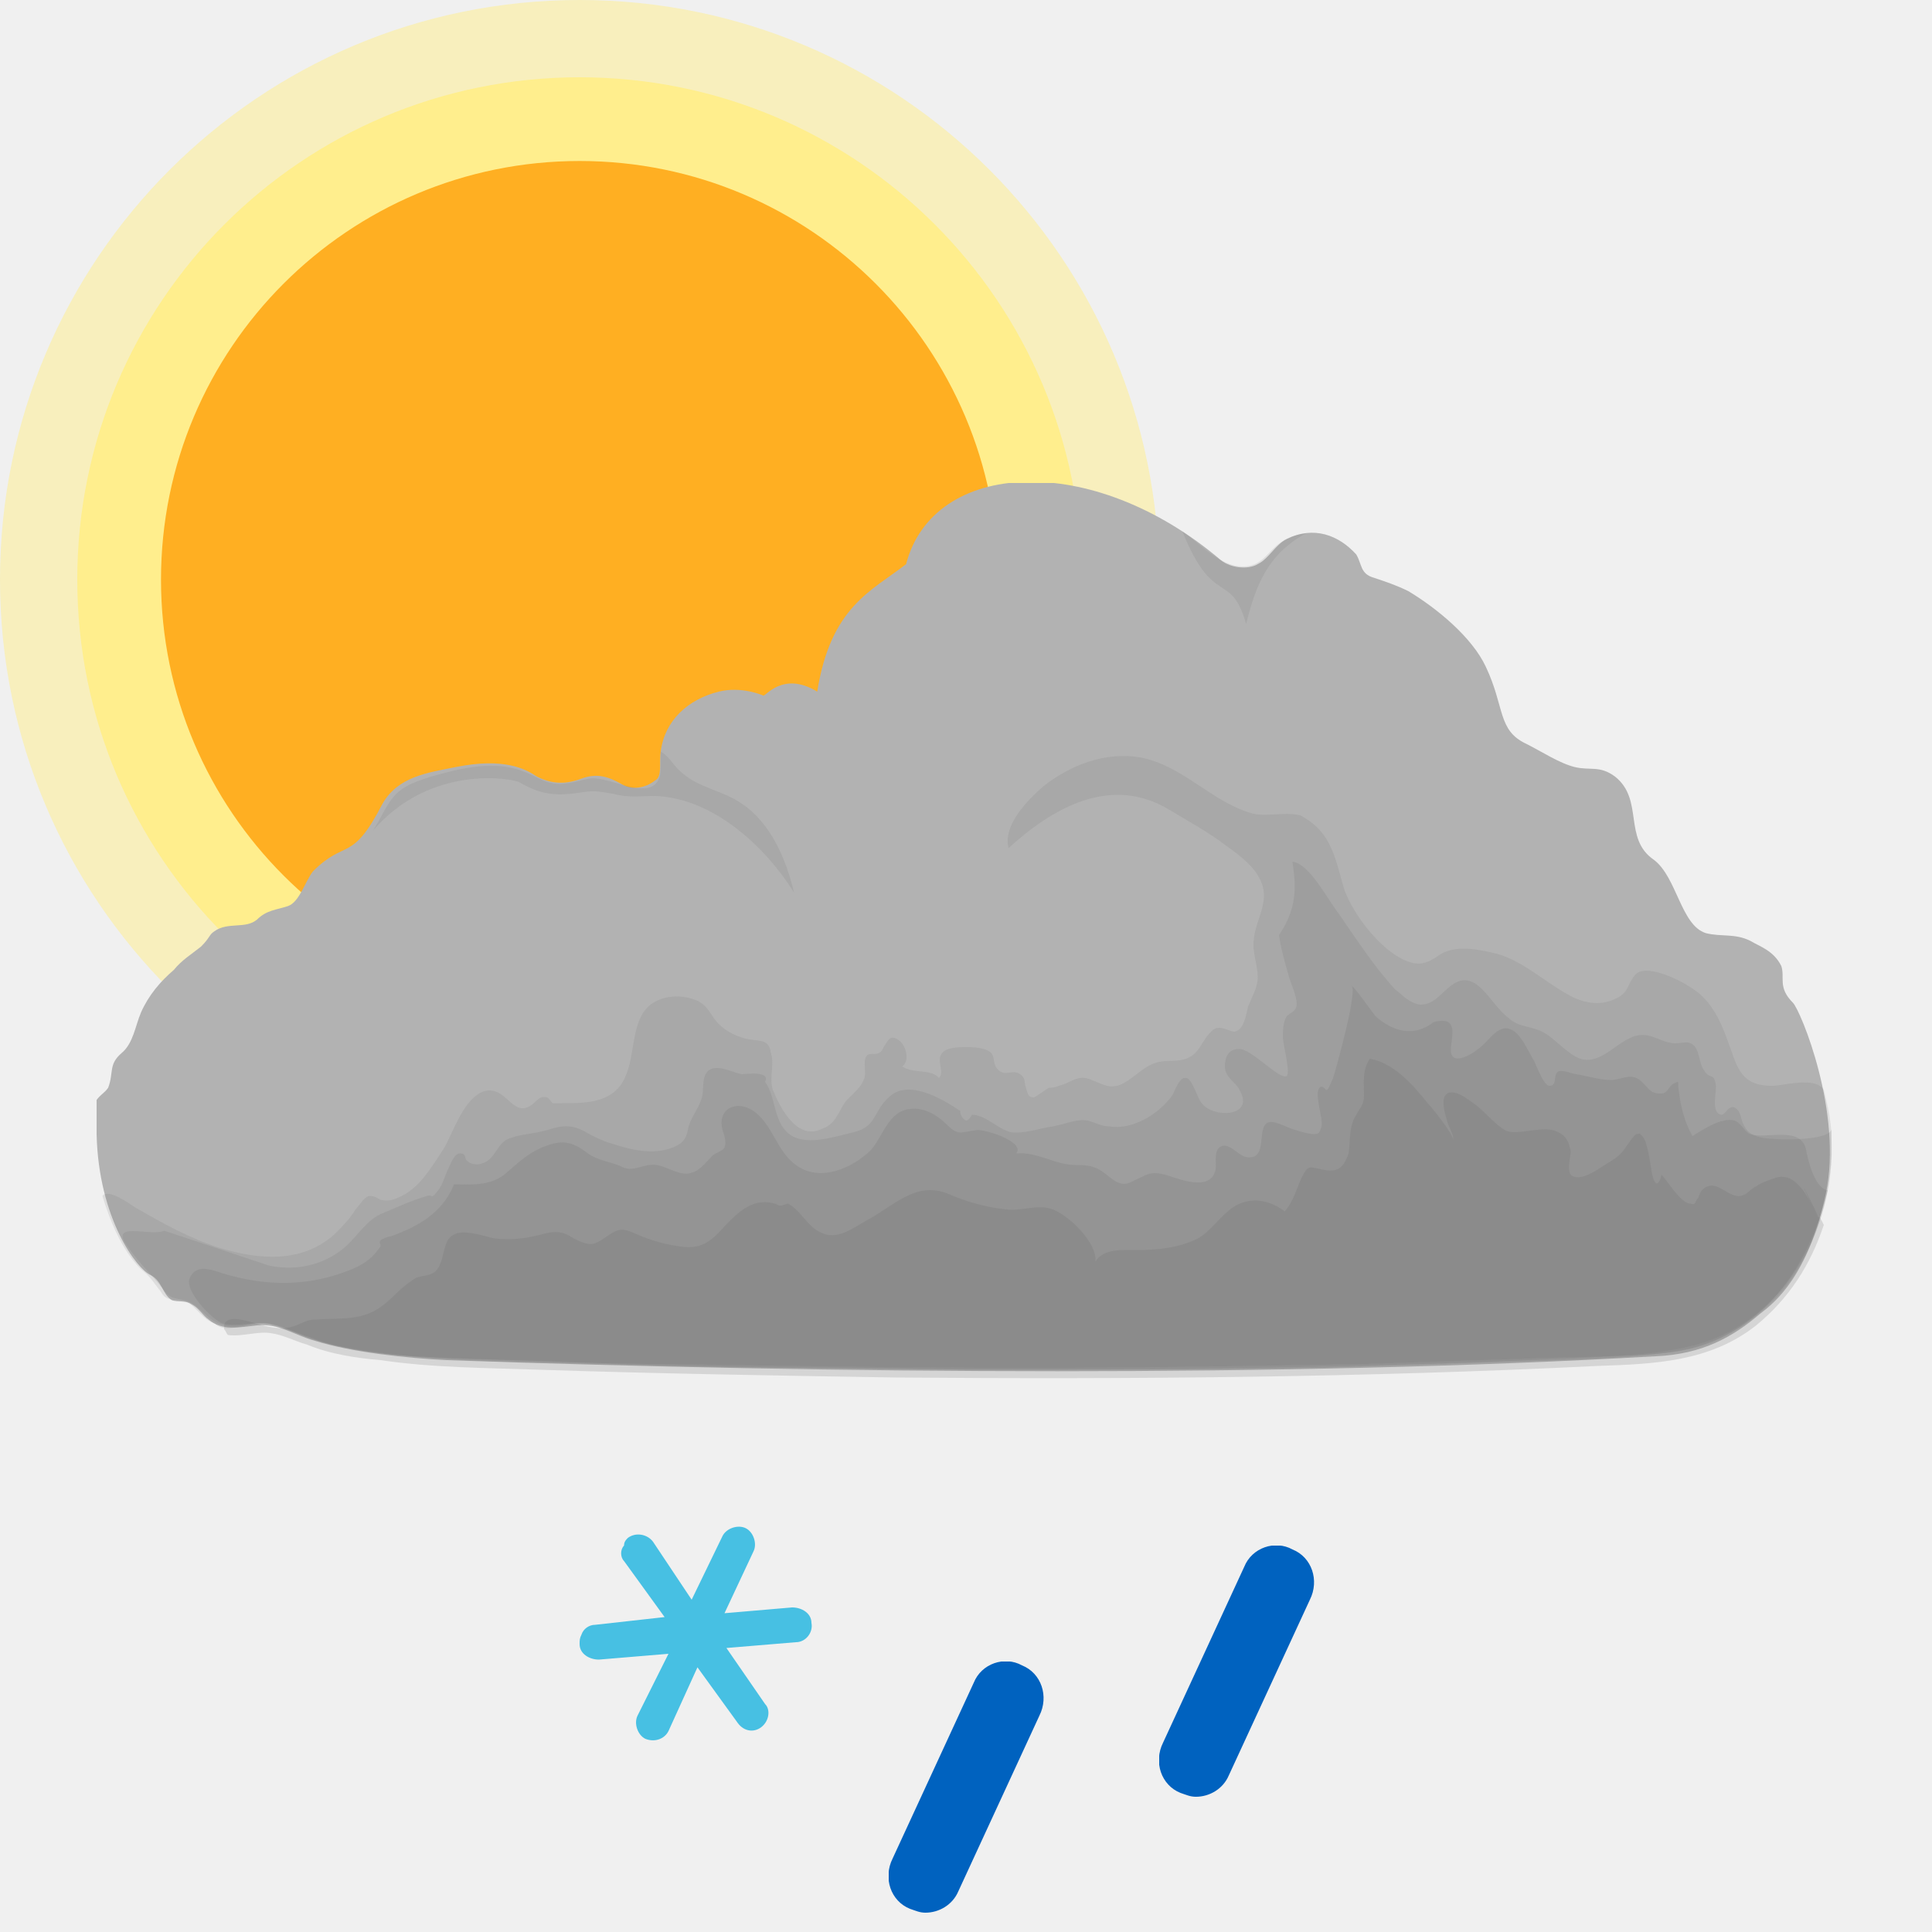
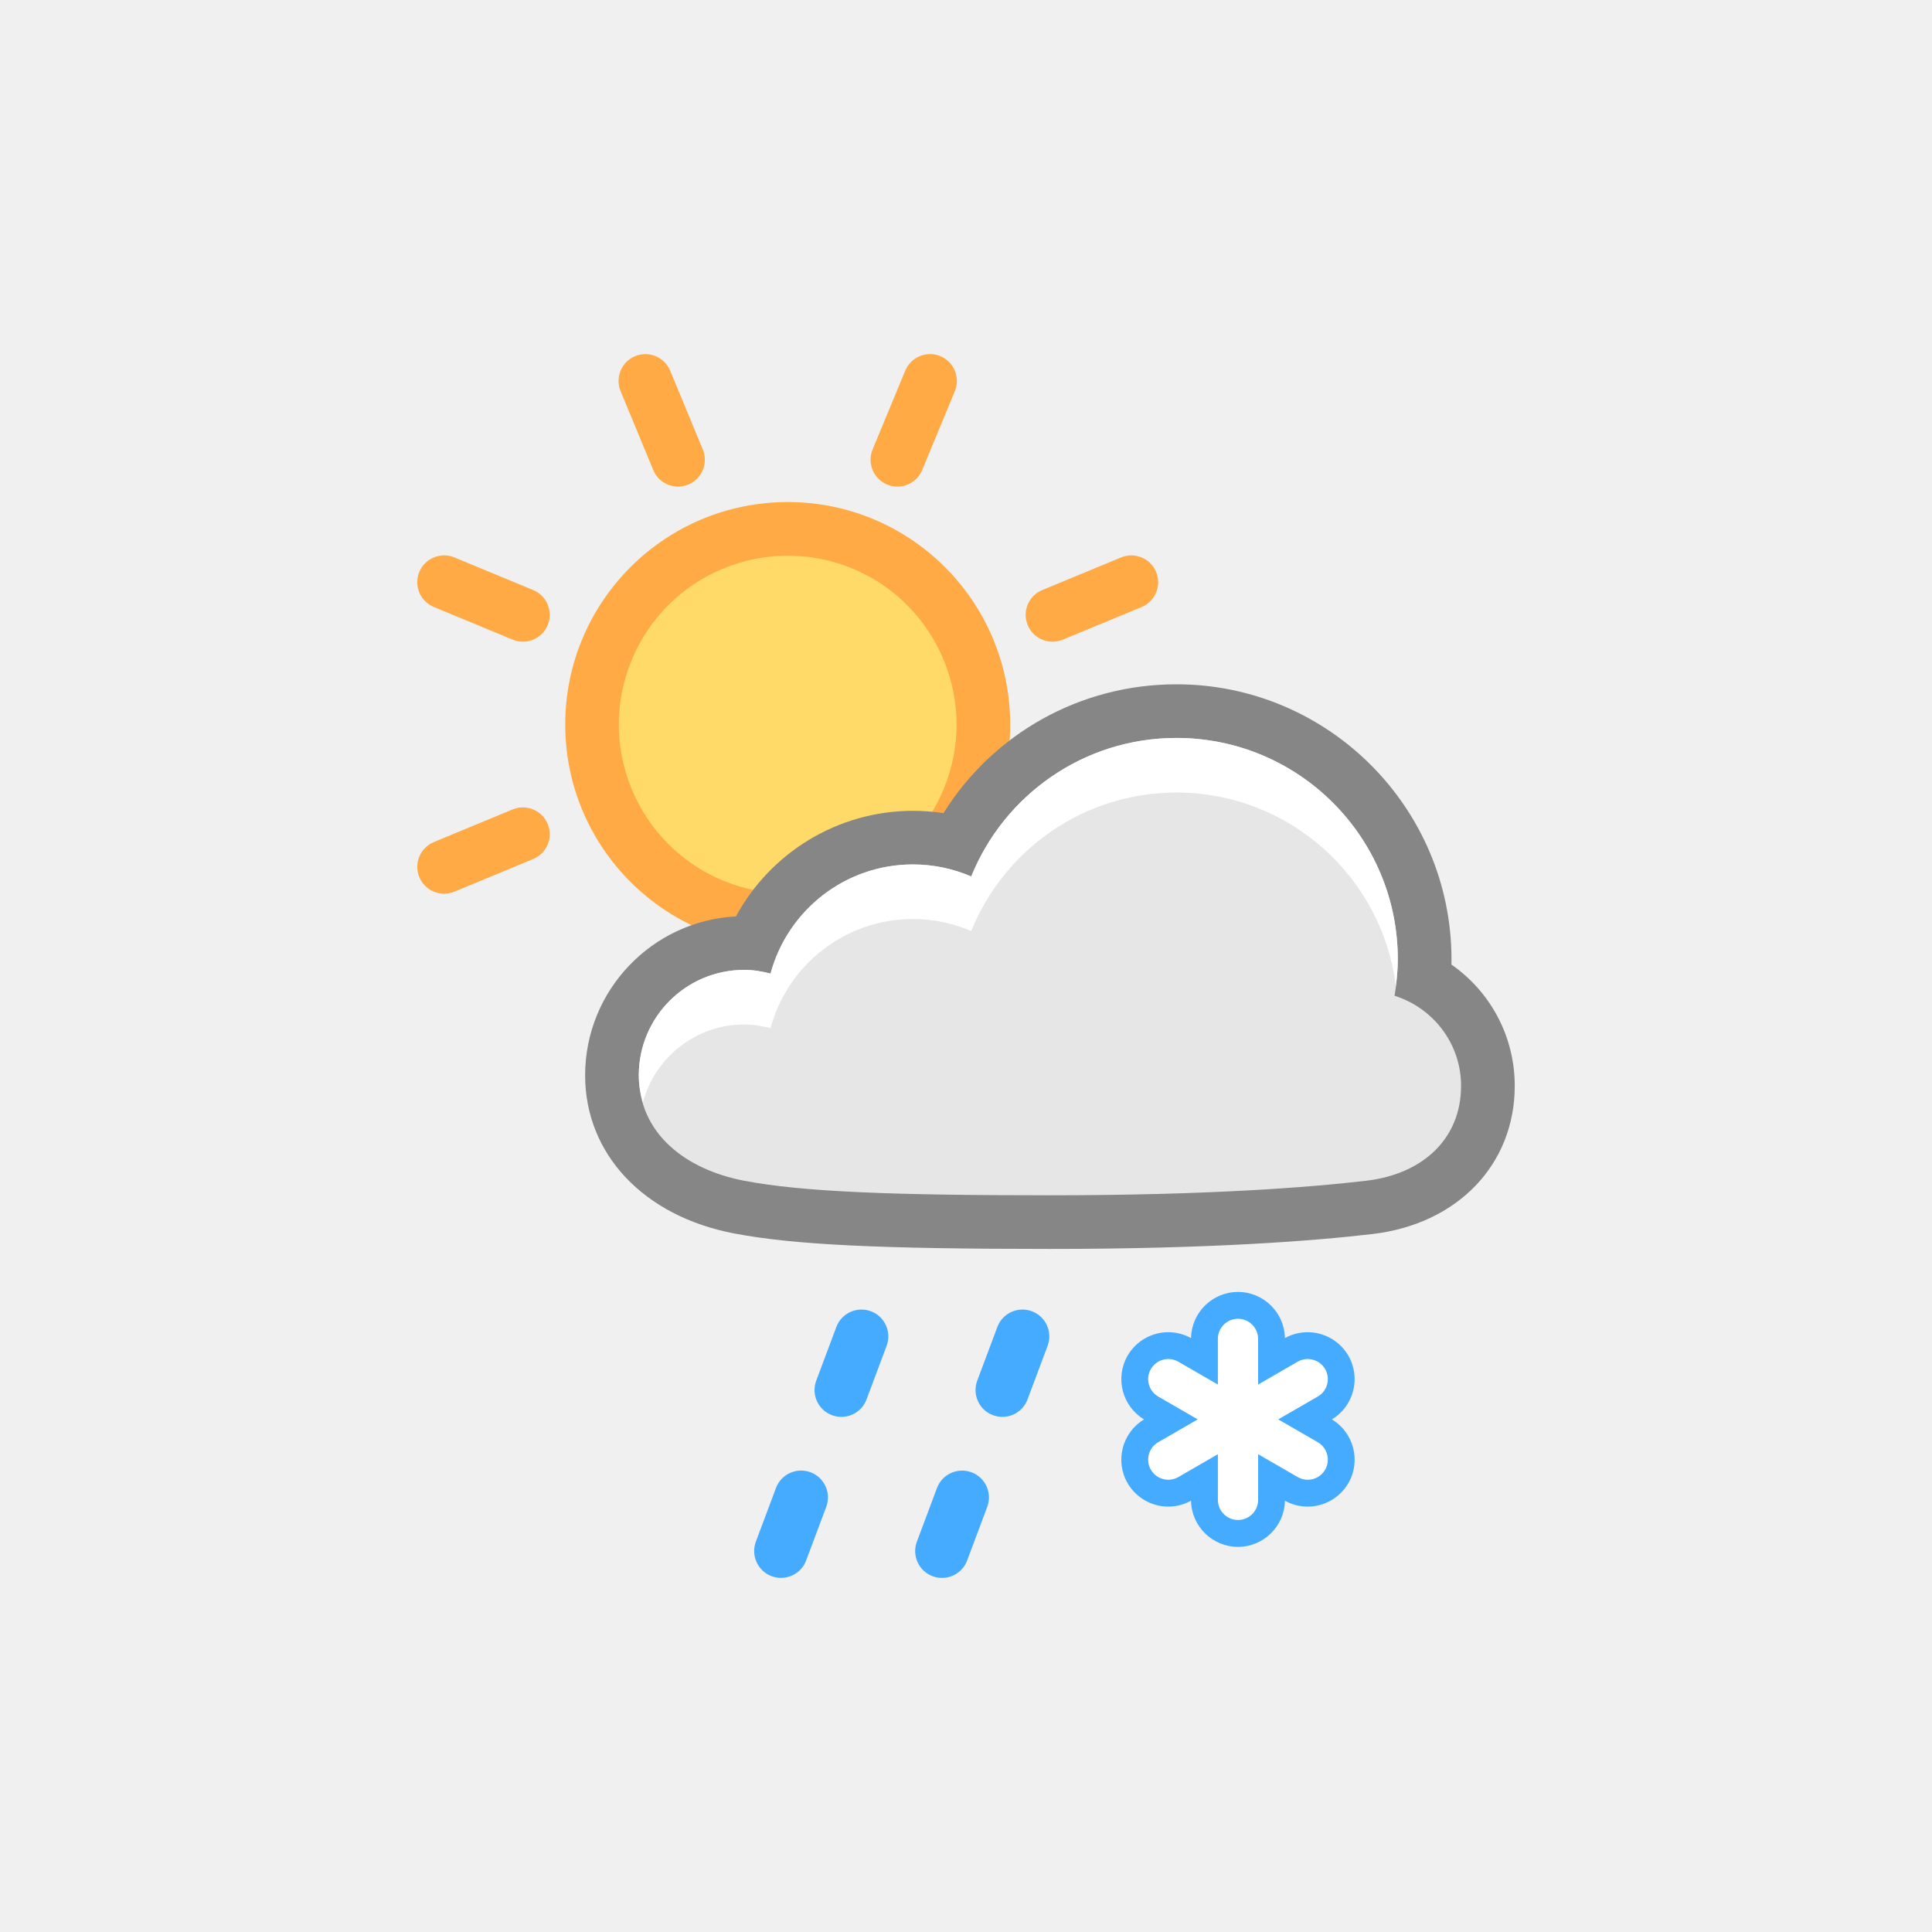
- <svg xmlns="http://www.w3.org/2000/svg" xmlns:xlink="http://www.w3.org/1999/xlink" viewBox="0 0 100 100">
-   <style>.sun-primitive{color:#ffee8a;fill:#ffaf22;stroke:#ffaf22}.cloud3-primitive{color:#696969;fill:#b2b2b2}.snowflake-primitive{fill:#47c0e3}.raindrop-primitive{fill:#0062bf}</style>
-   <symbol id="sun">
-     <circle fill="currentColor" opacity=".5" stroke-width="0" stroke-opacity="0" cx="45" cy="45" r="45" />
-     <circle fill="currentColor" opacity=".95" stroke-width="0" stroke-opacity="0" cx="45" cy="45" r="39" />
-     <circle stroke-width="2" stroke-miterlimit="10" cx="45" cy="45" r="31.5" />
-   </symbol>
-   <symbol id="cloud">
-     <path d="M87.8 26.9c-.8-.8-.4-1.3-.6-1.9-.4-.8-1.1-1-1.6-1.3-.8-.4-1.5-.2-2.3-.4-1.3-.4-1.5-2.9-2.7-3.8-1.6-1.1-.5-3.1-2-4.3-.8-.6-1.3-.3-2.1-.5s-1.7-.8-2.5-1.2c-1.5-.7-1.1-1.9-2.1-4-.7-1.5-2.5-3-4-3.9-.6-.3-1.2-.5-1.8-.7-.7-.2-.6-.7-.9-1.2-.9-1-2.2-1.5-3.6-.8-.6.3-.9 1-1.5 1.3-.5.3-1.4.2-1.9-.2-6.7-5.7-14.9-5.2-16.3.2-1.8 1.4-3.9 2.2-4.6 6.6-1.8-1.1-2.7.3-2.8.2 0 0-1.1-.5-2.3-.2-1.6.4-2.8 1.5-3 3.1-.1.6.1 1.3-.3 1.5-.5.4-1.2.5-1.7.2-.7-.4-1.3-.6-2.1-.3s-1.5.3-2.3-.1c-.6-.4-1.7-1-4.2-.5-1.5.3-3 .5-3.8 1.9-1.6 3.1-1.9 1.8-3.6 3.5-.4.5-.7 1.6-1.3 1.8-.6.2-1.1.2-1.6.7-.6.5-1.5.1-2.2.6-.3.2-.2.3-.7.8-.5.4-1 .7-1.4 1.2-.7.6-1.3 1.3-1.7 2.2-.3.7-.4 1.6-1 2.1-.7.6-.4 1-.7 1.8-.2.3-.5.4-.7.8.1.4.1 1 .1 1.6.1 4.4 2.1 7 2.8 7.3.6.3.6 1 1.1 1.3.3.1.7 0 1 .2.4.2.6.6.9.8.7.6 1.6.4 2.5.3 1.2-.1 1.9.5 3 .8 1.9.6 4.8.9 6.8 1 20.1.7 43.4.9 62.6-.2 2.4-.1 4-1 5.4-2.2.8-.6 2.5-2 3.4-6.2s-1.3-9.5-1.7-9.9z" />
-     <g fill="currentColor">
-       <path opacity=".14" d="M89.8 34c0-.9-.2-1.8-.4-2.6-.5-.7-2-.2-2.7-.2-1.7 0-1.8-1.1-2.3-2.4-.4-1.1-.9-2.1-1.9-2.7-.6-.4-2.4-1.3-2.9-.6-.4.5-.3.9-1 1.2-.8.4-1.7.2-2.4-.2-1.3-.7-2.5-1.9-4-2.2-.9-.2-2-.4-2.8.2-.6.4-1 .5-1.7.2-1.3-.6-2.6-2.3-3.1-3.6-.5-1.6-.6-3-2.3-3.9-.9-.2-1.7.1-2.5-.1-2.1-.6-3.6-2.5-5.8-2.9-1.8-.3-3.6.4-5 1.5-.8.7-2.1 2-1.8 3.2 2.3-2.1 5.3-3.8 8.3-2 1 .6 2.1 1.2 3 1.9.7.5 1.5 1.1 1.8 1.9.4 1-.3 1.9-.4 2.9-.1.7.2 1.3.2 2 0 .5-.3 1-.5 1.5-.1.4-.2 1.2-.7 1.3-.2 0-.5-.2-.8-.2-.3 0-.4.2-.6.4-.3.4-.5.9-.9 1.1-.7.4-1.4 0-2.2.5-.7.4-1.3 1.2-2.1 1-.4-.1-.7-.3-1.1-.4-.5-.1-.9.3-1.4.4-.2.1-.4.1-.5.1-.2.1-.7.5-.8.5-.3 0-.3-.2-.4-.5-.1-.3 0-.5-.3-.7-.4-.3-.8.2-1.2-.3-.2-.2-.1-.6-.3-.8-.3-.3-1-.3-1.3-.3-.4 0-1.1 0-1.3.4-.2.4.2.9-.1 1.2-.4-.5-1.3-.2-1.9-.6.4-.3.2-1-.1-1.3-.5-.4-.6-.1-.8.2-.1.1-.1.3-.3.4-.2.1-.4 0-.6.1-.3.3 0 .9-.2 1.3-.2.5-.7.8-1 1.2-.3.5-.5 1.1-1.1 1.3-1.3.7-2.2-1-2.6-2-.2-.6.1-1.3-.1-1.9-.1-.7-.5-.6-1.1-.7-.6-.1-1.2-.4-1.6-.8-.4-.4-.5-.9-1.1-1.2-.9-.4-2.2-.3-2.8.6-.7 1.1-.4 2.7-1.2 3.8-.7.9-1.9.9-3 .9h-.5c-.1-.1-.2-.3-.3-.3-.4-.1-.5.2-.8.4-1 .7-1.3-1.1-2.5-.7-1 .4-1.5 2-2 2.9-.6.9-1.2 2-2.2 2.5-.4.2-.7.3-1.1.2-.2-.1-.3-.2-.6-.2-.3.1-.5.5-.7.7-.3.5-.7.9-1.1 1.3-1.7 1.5-3.9 1.3-5.9.7-1.6-.5-3-1.3-4.4-2.1-.3-.2-1.4-1-1.7-.6.4 1.3 1 2.8 2 3.8.4.3.6.6.9 1 .1.1.2.3.3.4.4.3.8.1 1.2.3.5.3.8.9 1.4 1.1.5.5 1.5.1 2.1 0h.5c.1 0 .3 0 .4.1 1.2.3 2.3.9 3.5 1.1 2.8.6 5.6.6 8.4.7 2.9.1 5.7.2 8.6.2 6.2.1 12.3.2 18.5.2 5.8 0 11.6-.1 17.5-.2l9-.3c2.5-.1 5.3 0 7.8-.6 4.9-1.1 7.6-6.1 7.4-10.7 0-.4 0 .3 0 0z" />
-       <path opacity=".16" d="M89.8 33.4c0 .7-3 .6-3.5.5-.6-.1-.9-.3-1.1-.8-.1-.2-.1-.7-.5-.8-.3 0-.4.4-.6.4-.6-.1-.2-1.3-.3-1.6-.1-.6-.3-.2-.6-.7-.3-.4-.2-1.2-.7-1.4-.2-.1-.5 0-.8 0-.5 0-.9-.3-1.4-.4-1.3-.3-2.2 1.6-3.5 1.2-.6-.2-1.3-1-1.8-1.3-.6-.4-1.4-.3-1.9-.8-1-.7-1.7-2.8-3.1-1.6-.5.4-.8.9-1.5.9-.6-.1-.9-.5-1.3-.8-1.1-1.2-2-2.6-2.9-3.9-.5-.6-1.5-2.6-2.4-2.7.1.9.4 2.2-.7 3.8.1.7.3 1.4.5 2.1.1.4.5 1.2.4 1.6-.1.3-.3.3-.5.5-.2.3-.2.8-.2 1.1 0 .3.4 1.8.2 2-.4.2-1.9-1.5-2.5-1.4-.5 0-.7.4-.7.9 0 .6.6.8.8 1.3.7 1.3-1.4 1.4-2 .6-.2-.2-.5-1.3-.8-1.3-.4-.1-.6.8-.8 1-.7.9-2 1.7-3.2 1.5-.4 0-.7-.2-1.1-.3-.6-.1-1.2.2-1.8.3-.7.1-1.5.4-2.2.3-.7-.2-1.3-.9-2-.9-.1.2-.2.3-.3.3-.2-.1-.3-.3-.3-.5-.9-.6-2.7-1.7-3.7-.7-.8.7-.6 1.5-1.8 1.8-.9.2-2.3.7-3.2.2-1-.6-.8-2-1.4-2.8.3-.6-1-.4-1.2-.4-.5-.1-1-.4-1.5-.3-.7.2-.4 1.1-.6 1.6-.2.6-.6 1-.7 1.6-.1.5-.3.7-.8.9-1 .4-2.2.1-3.1-.2-.4-.1-.8-.3-1.2-.5-.8-.5-1.3-.5-2.2-.2-.7.2-1.5.2-2.1.5-.5.3-.6 1-1.2 1.2-.2.1-.6.1-.8-.1-.2-.1 0-.4-.4-.4-.3 0-.5.6-.6.8-.2.4-.3.9-.6 1.2-.3.4-.2.1-.5.2-.7.2-1.6.6-2.3.9-.8.3-1.3 1.2-2 1.8-1.1.9-2.5 1.2-3.9.9l-5.4-1.8c-.6.3-2.5-.4-2.1.5.6 1 1.4 1.7 2.1 2.6.4.6.9.3 1.5.7.6.4.9 1 1.7 1.1.6.1 1.3-.1 1.9-.1.8 0 1.5.4 2.2.7 1.4.5 3 .7 4.5.9 3.4.4 6.9.4 10.3.5 3.5.1 7.1.2 10.6.2 14.2.2 28.4.1 42.5-.6 1.7-.1 3.5-.1 5.1-.8 1.1-.5 2.1-1.2 3-2.1 1.9-1.9 2.9-4.9 3-7.5v-1.4zm-6.6-2.1z" />
-       <path opacity=".18" d="M88.5 34.6c-.2-1.4-2.1-.6-2.9-.9-.3-.1-.4-.5-.8-.7-.7-.2-1.7.5-2.2.8-.4-.7-.6-1.5-.7-2.3-.1-.5.1-.6-.3-.4-.2.1-.3.5-.6.5-.2 0-.3 0-.5-.1-.3-.2-.5-.6-.8-.7-.4-.2-.9.1-1.3.1-.6 0-1.2-.2-1.8-.3-.2 0-.8-.3-1-.1-.2.2 0 .7-.4.7-.3 0-.7-1.1-.8-1.3-.3-.5-.6-1.2-1-1.5-.8-.6-1.3.5-1.9.9-.5.4-1.5.9-1.4-.1.1-.8.3-1.6-.9-1.3-1 .8-2.1.5-3-.3-.1-.1-1.2-1.7-1.3-1.6.5-.1-.8 4.5-.9 4.8-.1.2-.2.5-.3.6-.1.1-.2-.3-.4-.1-.3.3.2 1.6.1 2-.1.3-.1.4-.4.4-.2 0-.6-.1-.9-.2-.4-.1-.7-.3-1.1-.4-1.2-.3-.2 1.9-1.4 1.8-.5 0-1-.9-1.5-.5-.3.3-.1.9-.2 1.2-.3 1.1-1.9.4-2.6.2-.8-.2-.9 0-1.6.3-.5.3-.8.2-1.3-.2-.6-.5-.9-.6-1.7-.6-1.1 0-2-.7-3.1-.6.5-.6-1.7-1.3-2.1-1.2-.8.1-.9.3-1.5-.3-.5-.5-1.2-.9-1.9-.8-1.1.1-1.4 1.4-2 2.1-1 1-2.7 1.7-3.9.8-1-.7-1.2-2.1-2.2-2.8-.9-.6-1.9-.1-1.6 1 .1.3.2.6.1.9-.1.2-.6.3-.7.5-.3.3-.6.7-1 .8-.6.2-1.2-.3-1.8-.4-.7-.1-1.2.4-1.8.1-.6-.3-1.3-.3-1.9-.8-.7-.5-1.2-.6-2-.3-.9.3-1.5.9-2.2 1.5-.8.6-1.7.5-2.6.5-.6 1.5-1.9 2.2-3.3 2.7-.1 0-.4.1-.5.2-.1.1 0 .2 0 .3-.4.6-.8.9-1.5 1.2-2.2.9-4.4.9-6.7.2-.6-.2-1.4-.5-1.7.3-.2.7 1.2 2.1 1.7 2.3.8.2 1.5-.1 2.3 0 .8.1 1.5.5 2.2.7 2.2.9 5.1 1 7.5 1.1 2.9.1 5.9.2 8.8.3 6 .2 12 .2 18 .3 6 0 12.1 0 18.1-.1 3.1-.1 6.2-.2 9.2-.3 2.9-.1 5.9-.1 8.8-.5 4.6-.6 7.2-4.2 8.2-8.4-.3 0-.8-.5-1.1-2z" />
-       <path opacity=".14" d="M59.5 7.3c.5-2 1.1-3.6 3.1-4.7-.7.1-1.2.3-1.7.8-.4.4-.7.8-1.3.9-1.3.2-2.4-1.1-3.4-1.8 1.6 4 2.5 2 3.3 4.8.5-2-.8-2.8 0 0zm-37.6 8.2c1.2.7 2 .7 3.3.5.6-.1 1 0 1.6.1.7.2 1.4.1 2.1.1 3 .1 5.7 2.6 7.2 5-.4-1.7-1.2-3.6-2.7-4.6-1-.7-2.2-.8-3.1-1.6-.4-.3-.6-.8-1.1-1.1v.8c0 2.2-2.6.4-3.7.6-1 .2-1.6.5-2.6 0-.4-.2-.8-.4-1.2-.5-1.4-.4-3 0-4.4.4-.6.2-1.3.4-1.8.9s-.8 1.3-1.2 1.9c3-3.5 7.3-2.7 7.6-2.5z" />
-       <path opacity=".2" d="M89.1 38c-.4-.8-1.1-2.5-2.3-2-.3.1-.6.2-.9.4-.4.2-.4.4-.8.5-.6.1-1.1-.7-1.7-.5-.3.1-.4.3-.5.6-.2.2-.1.4-.4.3-.5 0-1.2-1.2-1.5-1.5-.2.8-.4.4-.5-.1-.1-.5-.2-1.6-.5-1.9-.2-.2-.1-.1-.3-.1-.2.1-.6.8-.8 1-.3.3-.7.5-1 .7-.3.2-1.2.8-1.6.4-.2-.3 0-.9 0-1.2-.1-.6-.3-.9-.9-1.1-.8-.2-1.9.3-2.5 0-.5-.3-1-.9-1.5-1.3-.3-.2-1.2-1-1.6-.5-.2.3 0 1 .1 1.3 0 .2.4.8.3 1 .1-.2-1.1-1.7-1.3-1.9-.8-1-1.8-2.1-3-2.3-.4.6-.3 1.2-.3 1.9 0 .5-.2.6-.4 1-.4.6-.3 1.4-.4 2-.3.9-.7 1-1.5.8-.5-.1-.6-.2-.9.4-.3.6-.4 1.2-.9 1.8-.8-.6-1.8-.8-2.7-.2-.7.5-1.1 1.2-1.8 1.6-1 .5-2.1.6-3.2.6-.6 0-1.7-.1-2.1.6.1-1-1.4-2.4-2.2-2.7-.8-.3-1.6.1-2.4 0-1-.1-2.1-.4-3-.8-1.7-.7-2.8.6-4.3 1.4-.7.4-1.5 1-2.3.6-.7-.3-1-1.1-1.7-1.5-.1 0-.3.1-.4.1-.2 0-.2-.1-.3-.1-.7-.2-1.3 0-1.9.5-1.1.9-1.4 2-3.1 1.7-.7-.1-1.4-.3-2.1-.6-.7-.3-.9-.4-1.6.1-.7.5-.9.5-1.7.1-.6-.4-1-.4-1.7-.2-.8.2-1.5.3-2.4.2-.5-.1-1.6-.5-2.1-.2-.7.3-.4 1.6-1.1 2-.4.2-.8.1-1.1.4-.5.3-.9.8-1.4 1.2-1.1.9-2.2.7-3.6.8-.5 0-.8.3-1.3.4-.5.1-1 0-1.4-.1-.5-.1-2.1-.8-2 .2.1.1.1.2.2.3.7.1 1.5-.2 2.2-.1.7.1 1.2.4 1.9.6 1.2.5 2.6.7 3.8.8 2.7.4 5.5.4 8.3.5 6.1.2 12.2.3 18.4.4 12.1.1 24.2 0 36.3-.6 2.9-.1 5.8-.2 8.2-2.1 1.7-1.4 2.8-3.1 3.5-5.2-.2-.4-.2-.4-.3-.4-1.7-3.4.1 0 0 0z" />
+ <svg xmlns="http://www.w3.org/2000/svg" version="1.1" id="Layer_1" x="0px" y="0px" width="72px" height="72px" viewBox="0 0 72 72" enable-background="new 0 0 72 72" xml:space="preserve">
+   <g>
+     <path fill="#45ABFF" d="M46.136,48.147c-0.955,0-1.733,0.769-1.75,1.72c-0.259-0.144-0.552-0.22-0.848-0.22   c-0.624,0-1.205,0.335-1.516,0.875c-0.477,0.827-0.201,1.885,0.614,2.375c-0.815,0.489-1.092,1.548-0.614,2.375   c0.311,0.54,0.892,0.875,1.516,0.875c0.296,0,0.589-0.076,0.848-0.22c0.016,0.951,0.795,1.72,1.75,1.72s1.733-0.769,1.75-1.719   c0.259,0.144,0.551,0.219,0.848,0.219c0.624,0,1.205-0.336,1.516-0.876c0.477-0.827,0.2-1.885-0.615-2.374   c0.815-0.489,1.092-1.548,0.614-2.375c-0.312-0.54-0.892-0.875-1.516-0.875c-0.296,0-0.589,0.076-0.848,0.22   C47.869,48.915,47.09,48.147,46.136,48.147L46.136,48.147z" />
+     <path fill="#FFAA45" d="M25.268,18.134c-0.393,0-0.765-0.233-0.924-0.618l-1.216-2.937c-0.211-0.51,0.031-1.095,0.541-1.306   c0.509-0.209,1.096,0.031,1.307,0.542l1.216,2.937c0.211,0.51-0.031,1.095-0.541,1.306C25.525,18.109,25.395,18.134,25.268,18.134z   " />
+     <path fill="#FFAA45" d="M16.551,33.306c-0.392,0-0.765-0.233-0.924-0.618c-0.211-0.51,0.031-1.095,0.541-1.307l2.937-1.216   c0.507-0.21,1.096,0.031,1.307,0.541s-0.031,1.095-0.541,1.307l-2.937,1.216C16.809,33.281,16.679,33.306,16.551,33.306z" />
+     <path fill="#FFAA45" d="M39.224,23.914c-0.393,0-0.765-0.233-0.924-0.618c-0.211-0.51,0.031-1.095,0.541-1.306l2.938-1.216   c0.51-0.209,1.096,0.031,1.307,0.542c0.211,0.51-0.031,1.095-0.541,1.306l-2.938,1.216C39.481,23.89,39.352,23.914,39.224,23.914z" />
+     <path fill="#FFAA45" d="M33.443,18.134c-0.128,0-0.258-0.025-0.383-0.077c-0.51-0.211-0.752-0.796-0.541-1.307l1.217-2.937   c0.211-0.51,0.799-0.751,1.307-0.541c0.51,0.211,0.752,0.796,0.541,1.307l-1.217,2.937C34.208,17.901,33.835,18.134,33.443,18.134z   " />
+     <path fill="#FFAA45" d="M19.487,23.914c-0.128,0-0.258-0.025-0.383-0.077l-2.937-1.216c-0.51-0.211-0.752-0.796-0.541-1.307   s0.8-0.751,1.307-0.541l2.937,1.216c0.51,0.211,0.752,0.796,0.541,1.307C20.252,23.682,19.879,23.914,19.487,23.914z" />
+     <circle fill="#FFAA45" cx="29.356" cy="27.001" r="8.291" />
+     <path fill="#FFDA69" d="M29.353,20.709L29.353,20.709c2.554,0,4.837,1.525,5.814,3.885c0.643,1.552,0.643,3.262,0,4.815   c-0.643,1.552-1.852,2.761-3.405,3.404c-0.771,0.319-1.579,0.481-2.404,0.481c-2.555,0-4.837-1.525-5.815-3.885   c-0.643-1.552-0.643-3.262,0-4.815c0.643-1.552,1.852-2.761,3.405-3.404C27.719,20.871,28.528,20.709,29.353,20.709" />
+     <path fill="#868686" d="M43.842,25.502c-3.586,0-6.83,1.837-8.681,4.801c-0.375-0.057-0.756-0.086-1.141-0.086   c-2.791,0-5.307,1.555-6.594,3.936c-3.126,0.161-5.62,2.755-5.62,5.921c0,2.936,2.18,5.25,5.554,5.893   c2.206,0.421,5.395,0.577,11.768,0.577c6.022,0,9.86-0.302,12.019-0.555c3.172-0.372,5.303-2.591,5.303-5.522   c0-1.841-0.904-3.507-2.359-4.52c0.001-0.065,0.002-0.13,0.002-0.194C54.092,30.1,49.494,25.502,43.842,25.502L43.842,25.502z" />
+     <path fill="#45ABFF" d="M29.106,58.803c-0.117,0-0.235-0.021-0.352-0.063c-0.517-0.194-0.778-0.771-0.585-1.288l0.75-2   c0.193-0.518,0.77-0.777,1.288-0.585c0.517,0.194,0.778,0.771,0.585,1.288l-0.75,2C29.893,58.556,29.511,58.803,29.106,58.803z" />
+     <path fill="#45ABFF" d="M31.356,52.803c-0.117,0-0.235-0.021-0.352-0.063c-0.517-0.194-0.778-0.771-0.585-1.288l0.75-2   c0.194-0.519,0.771-0.777,1.288-0.585c0.517,0.194,0.778,0.771,0.585,1.288l-0.75,2C32.143,52.556,31.761,52.803,31.356,52.803z" />
+     <path fill="#45ABFF" d="M35.106,58.804c-0.117,0-0.235-0.021-0.352-0.063c-0.517-0.194-0.778-0.771-0.585-1.288l0.75-2   c0.194-0.519,0.771-0.776,1.288-0.585c0.517,0.194,0.778,0.771,0.585,1.288l-0.75,2C35.893,58.557,35.511,58.804,35.106,58.804z" />
+     <path fill="#45ABFF" d="M37.356,52.803c-0.117,0-0.235-0.021-0.352-0.063c-0.517-0.194-0.778-0.771-0.585-1.288l0.75-2   c0.193-0.519,0.77-0.777,1.288-0.585c0.517,0.194,0.778,0.771,0.585,1.288l-0.75,2C38.143,52.556,37.761,52.803,37.356,52.803z" />
+     <path fill="#E6E6E6" d="M51.971,37.109c0.073-0.443,0.121-0.894,0.121-1.357c0-4.557-3.693-8.25-8.25-8.25   c-3.464,0-6.424,2.137-7.647,5.162c-0.667-0.287-1.402-0.448-2.174-0.448c-2.541,0-4.674,1.726-5.305,4.067   c-0.315-0.082-0.64-0.138-0.981-0.138c-2.17,0-3.929,1.759-3.929,3.929c0,2.17,1.744,3.512,3.929,3.929s5.518,0.542,11.393,0.542   s9.655-0.292,11.786-0.542c2.131-0.25,3.536-1.583,3.536-3.536C54.449,38.884,53.404,37.561,51.971,37.109z" />
+     <g>
+       <path fill="#FFFFFF" d="M27.735,38.179c0.341,0,0.666,0.057,0.981,0.138c0.631-2.342,2.764-4.067,5.305-4.067    c0.773,0,1.507,0.161,2.174,0.448c1.223-3.026,4.183-5.162,7.647-5.162c4.203,0,7.664,3.144,8.177,7.207    c0.042-0.326,0.073-0.654,0.073-0.992c0-4.557-3.693-8.25-8.25-8.25c-3.464,0-6.424,2.137-7.647,5.162    c-0.667-0.287-1.402-0.448-2.174-0.448c-2.541,0-4.674,1.726-5.305,4.067c-0.315-0.082-0.64-0.138-0.981-0.138    c-2.17,0-3.929,1.759-3.929,3.929c0,0.36,0.064,0.689,0.154,1.004C24.415,39.411,25.924,38.179,27.735,38.179z" />
    </g>
-   </symbol>
-   <symbol id="snowflake">
-     <path d="M4.6 10.6l1.5-3.3 2.1 2.9c.3.4.8.5 1.2.2.4-.3.5-.9.2-1.2l-2-2.9 3.6-.3c.5 0 .9-.5.8-1 0-.5-.5-.8-1-.8l-3.5.3L9 1.3c.2-.4 0-1-.4-1.2s-1 0-1.2.4L5.8 3.8l-2-3C3.5.4 2.9.3 2.5.6c-.1.1-.2.2-.2.4-.2.2-.2.6 0 .8l2.1 2.9-3.6.4c-.3 0-.6.2-.7.5-.1.2-.1.3-.1.5 0 .5.5.8 1 .8l3.6-.3L3 9.8c-.2.4 0 1 .4 1.2.5.2 1 0 1.2-.4z" />
-   </symbol>
-   <symbol id="raindrop">
-     <path d="M1.9 13c-.3 0-.5-.1-.8-.2-1-.4-1.4-1.6-.9-2.6l4.2-9.1C4.8.1 6-.3 6.9.2c1 .4 1.4 1.6.9 2.6l-4.2 9.1c-.3.7-1 1.1-1.7 1.1z" />
-   </symbol>
-   <use xlink:href="#sun" class="sun-primitive" width="100" height="100" transform="scale(.66667)" />
-   <use xlink:href="#cloud" class="cloud3-primitive" width="100" height="100" transform="translate(5 25)" />
-   <use xlink:href="#snowflake" class="snowflake-primitive" width="100" height="100" transform="translate(30 79)" />
-   <use xlink:href="#raindrop" class="raindrop-primitive" width="100" height="100" transform="translate(46 86)" />
-   <use xlink:href="#raindrop" class="raindrop-primitive" width="100" height="100" transform="translate(60 80)" />
+     <path fill="#FFFFFF" d="M49.109,53.747l-1.473-0.851l1.473-0.851c0.359-0.207,0.481-0.666,0.274-1.024s-0.666-0.481-1.024-0.274   l-1.473,0.851v-1.701c0-0.414-0.336-0.75-0.75-0.75s-0.75,0.336-0.75,0.75v1.701l-1.473-0.851   c-0.358-0.207-0.817-0.084-1.024,0.274s-0.084,0.817,0.274,1.024l1.473,0.851l-1.473,0.851c-0.359,0.207-0.481,0.666-0.274,1.024   c0.139,0.241,0.391,0.375,0.65,0.375c0.127,0,0.256-0.032,0.375-0.101l1.473-0.851v1.701c0,0.414,0.336,0.75,0.75,0.75   s0.75-0.336,0.75-0.75v-1.701l1.473,0.851c0.118,0.068,0.247,0.101,0.375,0.101c0.259,0,0.511-0.134,0.65-0.375   C49.59,54.413,49.468,53.954,49.109,53.747z" />
+   </g>
</svg>
